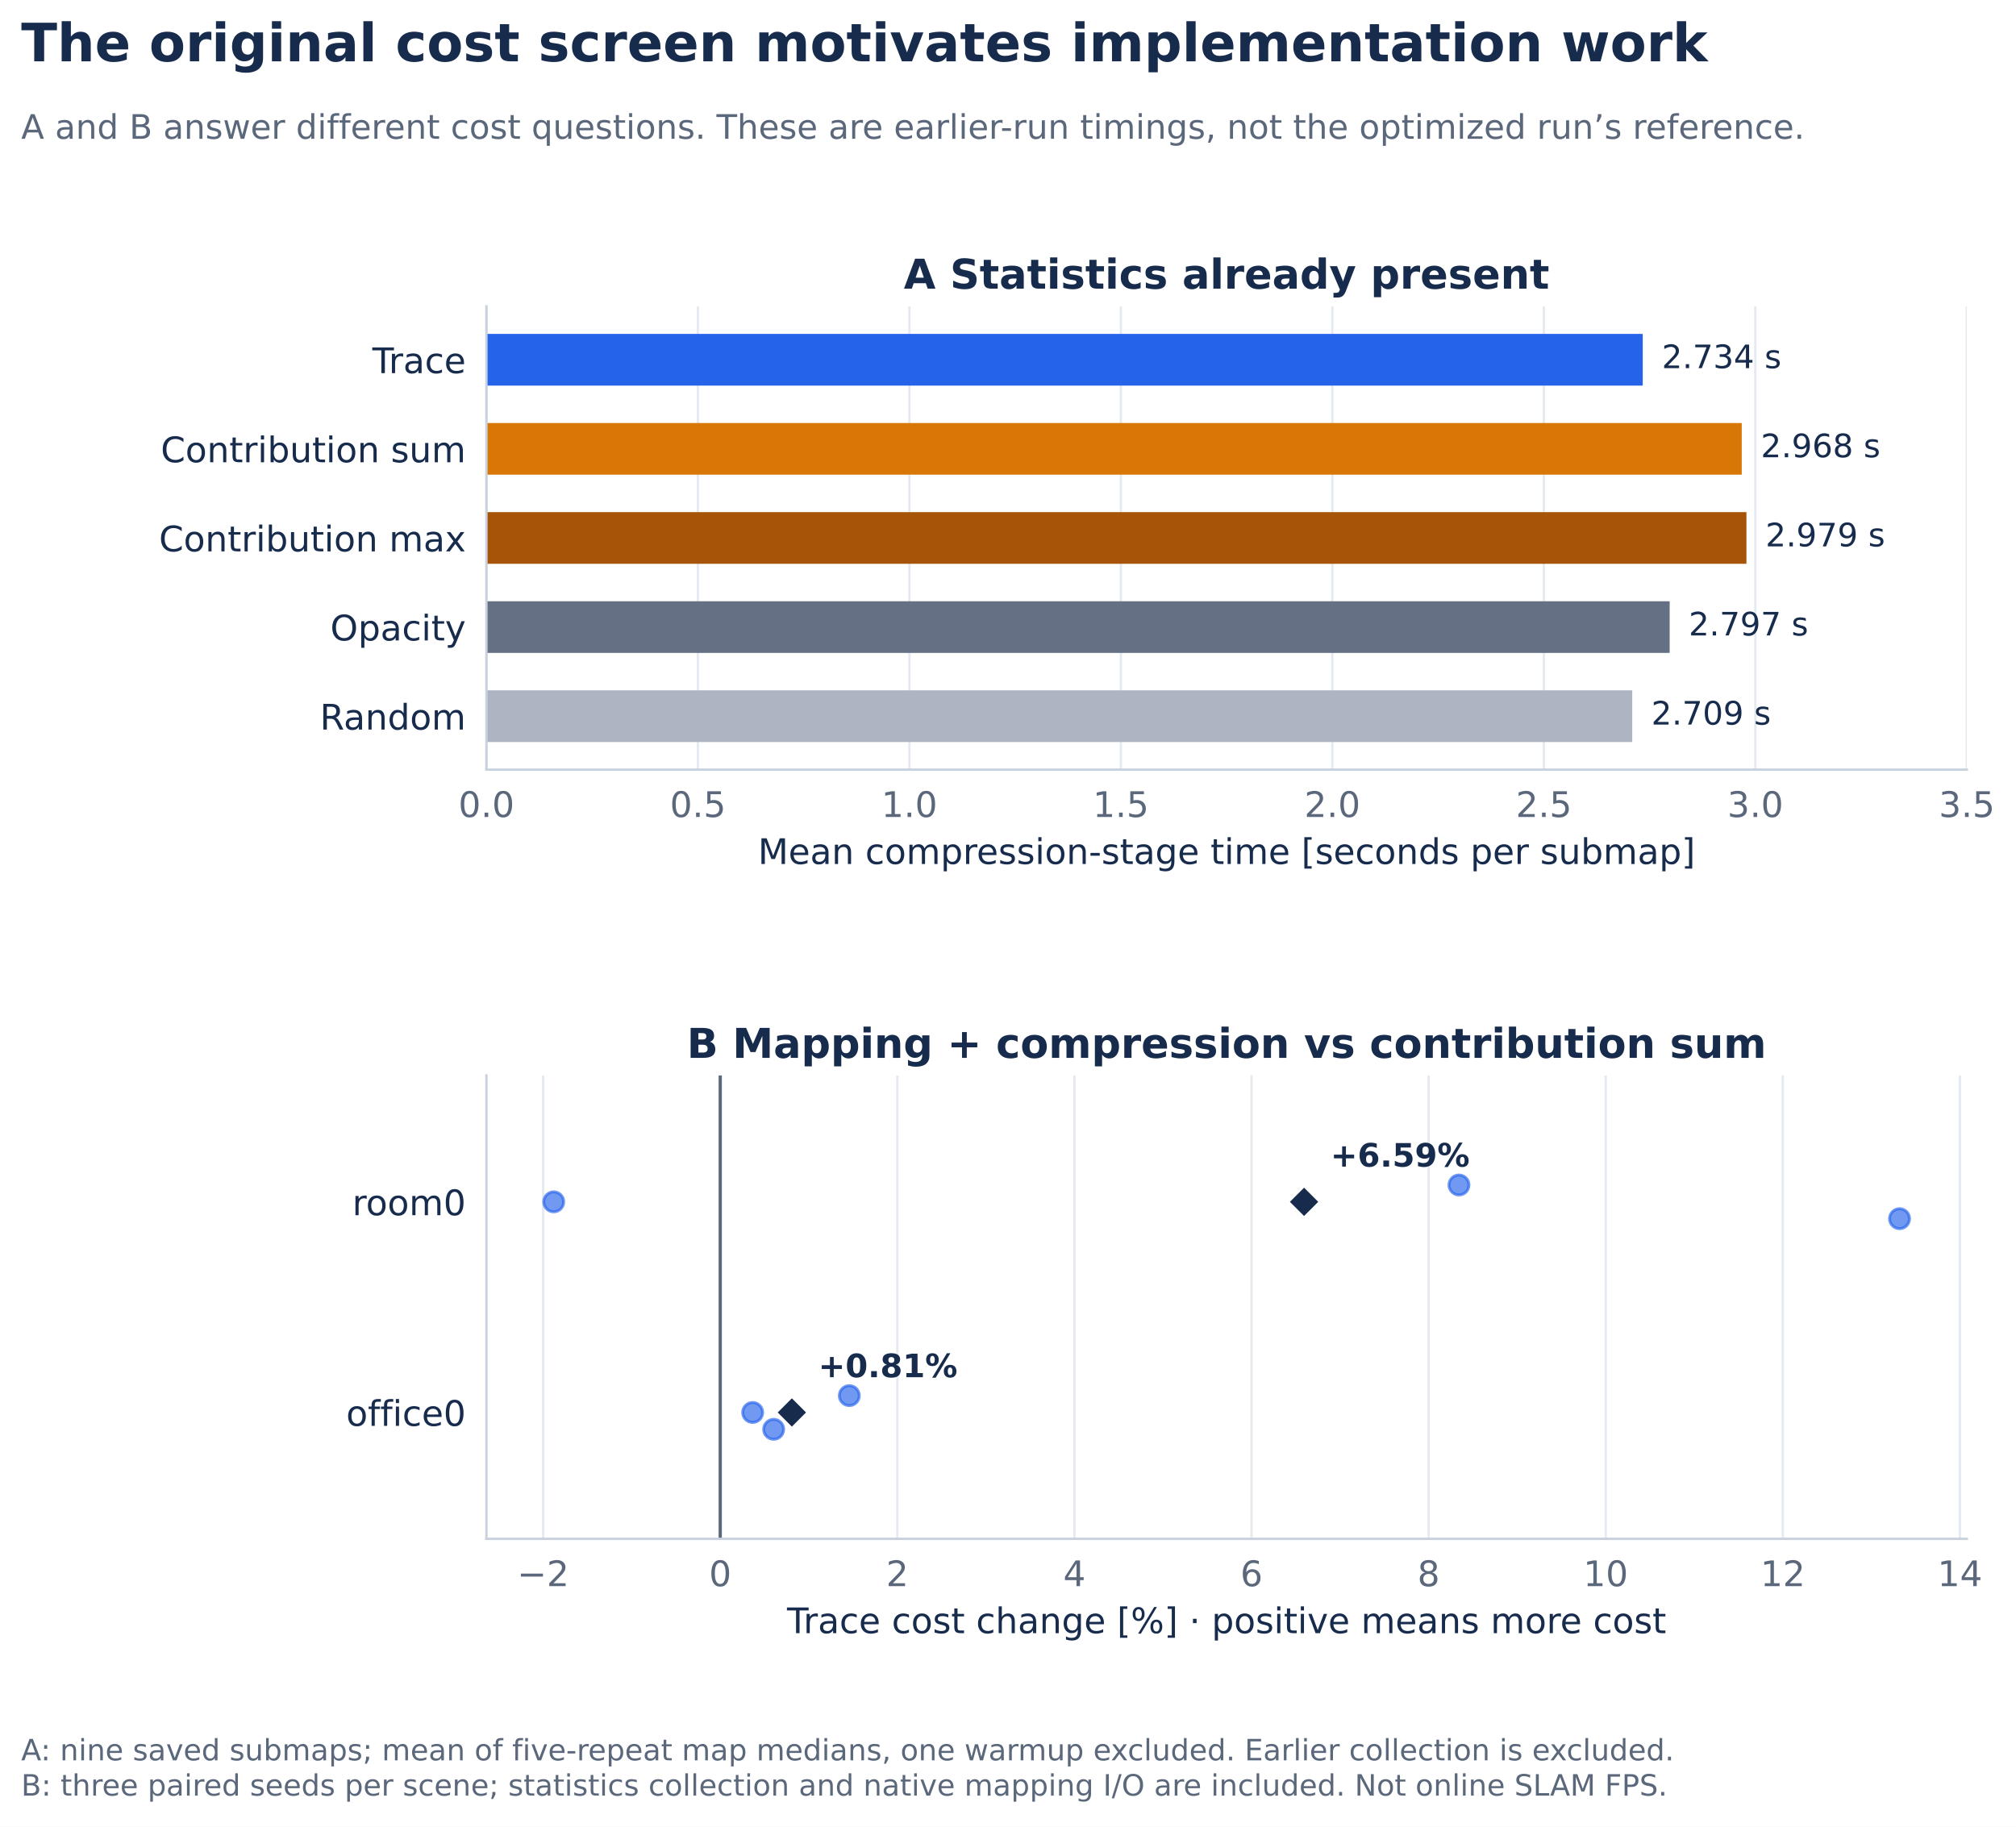
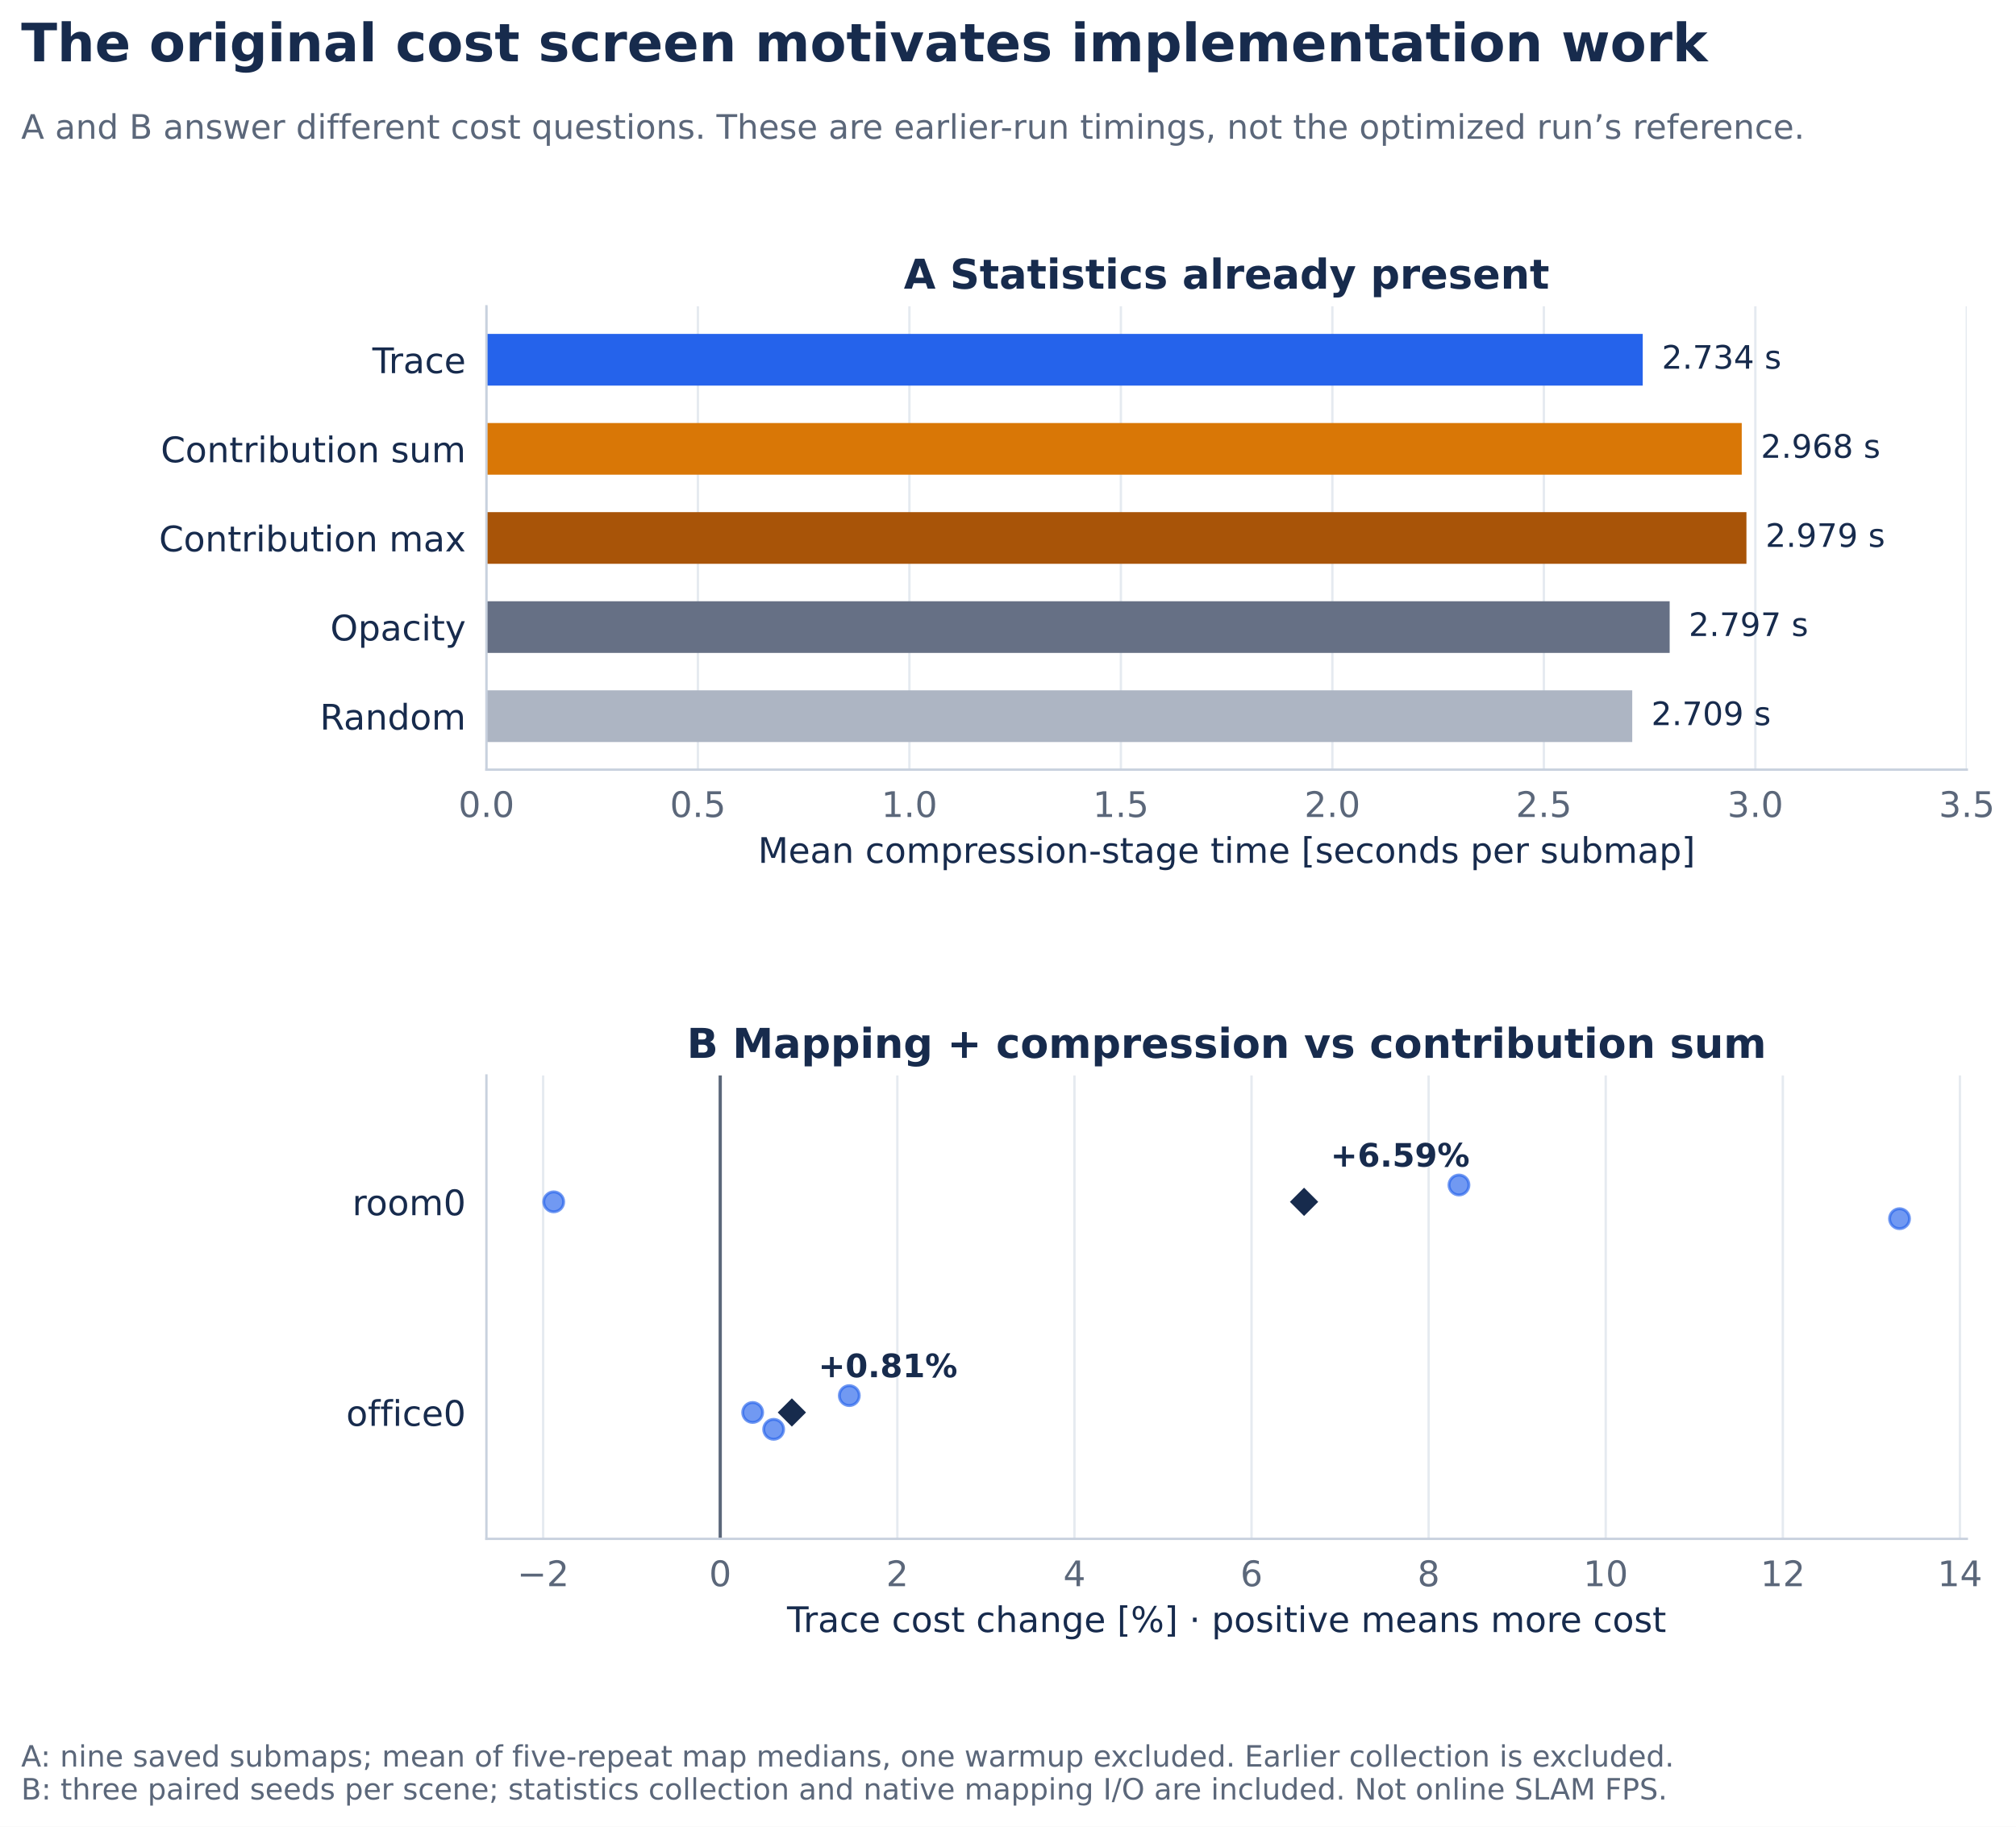
<svg xmlns="http://www.w3.org/2000/svg" xmlns:xlink="http://www.w3.org/1999/xlink" width="686.342pt" height="622.008pt" viewBox="0 0 686.342 622.008" version="1.1">
  <defs>
    <style type="text/css">*{stroke-linejoin: round; stroke-linecap: butt}</style>
  </defs>
  <g id="figure_1">
    <g id="patch_1">
      <path d="M 0 622.008  L 686.342 622.008  L 686.342 0  L 0 0  z " style="fill: #ffffff" />
    </g>
    <g id="axes_1">
      <g id="patch_2">
        <path d="M 165.6 262.069  L 669.6 262.069  L 669.6 104.292  L 165.6 104.292  z " style="fill: #ffffff" />
      </g>
      <g id="matplotlib.axis_1">
        <g id="xtick_1">
          <g id="line2d_1">
-             <path d="M 165.6 262.069  L 165.6 104.292  " clip-path="url(#pdaaf83a97f)" style="fill: none; stroke: #e5eaf0; stroke-width: 0.8; stroke-linecap: square" />
+             <path d="M 165.6 262.069  L 165.6 104.292  " clip-path="url(#pba5939f750)" style="fill: none; stroke: #e5eaf0; stroke-width: 0.8; stroke-linecap: square" />
          </g>
          <g id="line2d_2" />
          <g id="text_1">
-             <text style="font-size: 12px; font-family: 'DejaVu Sans'; text-anchor: middle; fill: #5b677a" x="165.6" y="278.187" transform="rotate(-0 165.6 278.1866)">0.0</text>
+             <text style="font-size: 12px; font-family: 'DejaVu Sans'; text-anchor: middle; fill: #5b677a" x="165.6" y="278.188" transform="rotate(-0 165.6 278.1876)">0.0</text>
          </g>
        </g>
        <g id="xtick_2">
          <g id="line2d_3">
-             <path d="M 237.6 262.069  L 237.6 104.292  " clip-path="url(#pdaaf83a97f)" style="fill: none; stroke: #e5eaf0; stroke-width: 0.8; stroke-linecap: square" />
+             <path d="M 237.6 262.069  L 237.6 104.292  " clip-path="url(#pba5939f750)" style="fill: none; stroke: #e5eaf0; stroke-width: 0.8; stroke-linecap: square" />
          </g>
          <g id="line2d_4" />
          <g id="text_2">
-             <text style="font-size: 12px; font-family: 'DejaVu Sans'; text-anchor: middle; fill: #5b677a" x="237.6" y="278.187" transform="rotate(-0 237.6 278.1866)">0.5</text>
+             <text style="font-size: 12px; font-family: 'DejaVu Sans'; text-anchor: middle; fill: #5b677a" x="237.6" y="278.188" transform="rotate(-0 237.6 278.1876)">0.5</text>
          </g>
        </g>
        <g id="xtick_3">
          <g id="line2d_5">
-             <path d="M 309.6 262.069  L 309.6 104.292  " clip-path="url(#pdaaf83a97f)" style="fill: none; stroke: #e5eaf0; stroke-width: 0.8; stroke-linecap: square" />
+             <path d="M 309.6 262.069  L 309.6 104.292  " clip-path="url(#pba5939f750)" style="fill: none; stroke: #e5eaf0; stroke-width: 0.8; stroke-linecap: square" />
          </g>
          <g id="line2d_6" />
          <g id="text_3">
-             <text style="font-size: 12px; font-family: 'DejaVu Sans'; text-anchor: middle; fill: #5b677a" x="309.6" y="278.187" transform="rotate(-0 309.6 278.1866)">1.0</text>
+             <text style="font-size: 12px; font-family: 'DejaVu Sans'; text-anchor: middle; fill: #5b677a" x="309.6" y="278.188" transform="rotate(-0 309.6 278.1876)">1.0</text>
          </g>
        </g>
        <g id="xtick_4">
          <g id="line2d_7">
-             <path d="M 381.6 262.069  L 381.6 104.292  " clip-path="url(#pdaaf83a97f)" style="fill: none; stroke: #e5eaf0; stroke-width: 0.8; stroke-linecap: square" />
+             <path d="M 381.6 262.069  L 381.6 104.292  " clip-path="url(#pba5939f750)" style="fill: none; stroke: #e5eaf0; stroke-width: 0.8; stroke-linecap: square" />
          </g>
          <g id="line2d_8" />
          <g id="text_4">
-             <text style="font-size: 12px; font-family: 'DejaVu Sans'; text-anchor: middle; fill: #5b677a" x="381.6" y="278.187" transform="rotate(-0 381.6 278.1866)">1.5</text>
+             <text style="font-size: 12px; font-family: 'DejaVu Sans'; text-anchor: middle; fill: #5b677a" x="381.6" y="278.188" transform="rotate(-0 381.6 278.1876)">1.5</text>
          </g>
        </g>
        <g id="xtick_5">
          <g id="line2d_9">
-             <path d="M 453.6 262.069  L 453.6 104.292  " clip-path="url(#pdaaf83a97f)" style="fill: none; stroke: #e5eaf0; stroke-width: 0.8; stroke-linecap: square" />
+             <path d="M 453.6 262.069  L 453.6 104.292  " clip-path="url(#pba5939f750)" style="fill: none; stroke: #e5eaf0; stroke-width: 0.8; stroke-linecap: square" />
          </g>
          <g id="line2d_10" />
          <g id="text_5">
-             <text style="font-size: 12px; font-family: 'DejaVu Sans'; text-anchor: middle; fill: #5b677a" x="453.6" y="278.187" transform="rotate(-0 453.6 278.1866)">2.0</text>
+             <text style="font-size: 12px; font-family: 'DejaVu Sans'; text-anchor: middle; fill: #5b677a" x="453.6" y="278.188" transform="rotate(-0 453.6 278.1876)">2.0</text>
          </g>
        </g>
        <g id="xtick_6">
          <g id="line2d_11">
-             <path d="M 525.6 262.069  L 525.6 104.292  " clip-path="url(#pdaaf83a97f)" style="fill: none; stroke: #e5eaf0; stroke-width: 0.8; stroke-linecap: square" />
+             <path d="M 525.6 262.069  L 525.6 104.292  " clip-path="url(#pba5939f750)" style="fill: none; stroke: #e5eaf0; stroke-width: 0.8; stroke-linecap: square" />
          </g>
          <g id="line2d_12" />
          <g id="text_6">
-             <text style="font-size: 12px; font-family: 'DejaVu Sans'; text-anchor: middle; fill: #5b677a" x="525.6" y="278.187" transform="rotate(-0 525.6 278.1866)">2.5</text>
+             <text style="font-size: 12px; font-family: 'DejaVu Sans'; text-anchor: middle; fill: #5b677a" x="525.6" y="278.188" transform="rotate(-0 525.6 278.1876)">2.5</text>
          </g>
        </g>
        <g id="xtick_7">
          <g id="line2d_13">
-             <path d="M 597.6 262.069  L 597.6 104.292  " clip-path="url(#pdaaf83a97f)" style="fill: none; stroke: #e5eaf0; stroke-width: 0.8; stroke-linecap: square" />
+             <path d="M 597.6 262.069  L 597.6 104.292  " clip-path="url(#pba5939f750)" style="fill: none; stroke: #e5eaf0; stroke-width: 0.8; stroke-linecap: square" />
          </g>
          <g id="line2d_14" />
          <g id="text_7">
-             <text style="font-size: 12px; font-family: 'DejaVu Sans'; text-anchor: middle; fill: #5b677a" x="597.6" y="278.187" transform="rotate(-0 597.6 278.1866)">3.0</text>
+             <text style="font-size: 12px; font-family: 'DejaVu Sans'; text-anchor: middle; fill: #5b677a" x="597.6" y="278.188" transform="rotate(-0 597.6 278.1876)">3.0</text>
          </g>
        </g>
        <g id="xtick_8">
          <g id="line2d_15">
-             <path d="M 669.6 262.069  L 669.6 104.292  " clip-path="url(#pdaaf83a97f)" style="fill: none; stroke: #e5eaf0; stroke-width: 0.8; stroke-linecap: square" />
+             <path d="M 669.6 262.069  L 669.6 104.292  " clip-path="url(#pba5939f750)" style="fill: none; stroke: #e5eaf0; stroke-width: 0.8; stroke-linecap: square" />
          </g>
          <g id="line2d_16" />
          <g id="text_8">
-             <text style="font-size: 12px; font-family: 'DejaVu Sans'; text-anchor: middle; fill: #5b677a" x="669.6" y="278.187" transform="rotate(-0 669.6 278.1866)">3.5</text>
+             <text style="font-size: 12px; font-family: 'DejaVu Sans'; text-anchor: middle; fill: #5b677a" x="669.6" y="278.188" transform="rotate(-0 669.6 278.1876)">3.5</text>
          </g>
        </g>
        <g id="text_9">
-           <text style="font-size: 12px; font-family: 'DejaVu Sans'; text-anchor: middle; fill: #172b4d" x="417.6" y="294.188" transform="rotate(-0 417.6 294.1876)">Mean compression-stage time [seconds per submap]</text>
+           <text style="font-size: 12px; font-family: 'DejaVu Sans'; text-anchor: middle; fill: #172b4d" x="417.6" y="293.801" transform="rotate(-0 417.6 293.8013)">Mean compression-stage time [seconds per submap]</text>
        </g>
      </g>
      <g id="matplotlib.axis_2">
        <g id="ytick_1">
          <g id="line2d_17" />
          <g id="text_10">
-             <text style="font-size: 12px; font-family: 'DejaVu Sans'; text-anchor: end; fill: #172b4d" x="158.6" y="127.056" transform="rotate(-0 158.6 127.0557)">Trace</text>
+             <text style="font-size: 12px; font-family: 'DejaVu Sans'; text-anchor: end; fill: #172b4d" x="158.6" y="127.056" transform="rotate(-0 158.6 127.0562)">Trace</text>
          </g>
        </g>
        <g id="ytick_2">
          <g id="line2d_18" />
          <g id="text_11">
            <text style="font-size: 12px; font-family: 'DejaVu Sans'; text-anchor: end; fill: #172b4d" x="158.6" y="157.398" transform="rotate(-0 158.6 157.398)">Contribution sum</text>
          </g>
        </g>
        <g id="ytick_3">
          <g id="line2d_19" />
          <g id="text_12">
            <text style="font-size: 12px; font-family: 'DejaVu Sans'; text-anchor: end; fill: #172b4d" x="158.6" y="187.74" transform="rotate(-0 158.6 187.7398)">Contribution max</text>
          </g>
        </g>
        <g id="ytick_4">
          <g id="line2d_20" />
          <g id="text_13">
            <text style="font-size: 12px; font-family: 'DejaVu Sans'; text-anchor: end; fill: #172b4d" x="158.6" y="218.082" transform="rotate(-0 158.6 218.0816)">Opacity</text>
          </g>
        </g>
        <g id="ytick_5">
          <g id="line2d_21" />
          <g id="text_14">
            <text style="font-size: 12px; font-family: 'DejaVu Sans'; text-anchor: end; fill: #172b4d" x="158.6" y="248.423" transform="rotate(-0 158.6 248.4234)">Random</text>
          </g>
        </g>
      </g>
      <g id="patch_3">
-         <path d="M 165.6 113.698  L 559.266 113.698  L 559.266 131.296  L 165.6 131.296  z " clip-path="url(#pdaaf83a97f)" style="fill: #2563eb" />
+         <path d="M 165.6 113.698  L 559.266 113.698  L 559.266 131.296  L 165.6 131.296  z " clip-path="url(#pba5939f750)" style="fill: #2563eb" />
      </g>
      <g id="patch_4">
-         <path d="M 165.6 144.04  L 592.973 144.04  L 592.973 161.638  L 165.6 161.638  z " clip-path="url(#pdaaf83a97f)" style="fill: #d97706" />
+         <path d="M 165.6 144.04  L 592.973 144.04  L 592.973 161.638  L 165.6 161.638  z " clip-path="url(#pba5939f750)" style="fill: #d97706" />
      </g>
      <g id="patch_5">
-         <path d="M 165.6 174.382  L 594.572 174.382  L 594.572 191.98  L 165.6 191.98  z " clip-path="url(#pdaaf83a97f)" style="fill: #a85408" />
+         <path d="M 165.6 174.382  L 594.572 174.382  L 594.572 191.98  L 165.6 191.98  z " clip-path="url(#pba5939f750)" style="fill: #a85408" />
      </g>
      <g id="patch_6">
-         <path d="M 165.6 204.723  L 568.433 204.723  L 568.433 222.322  L 165.6 222.322  z " clip-path="url(#pdaaf83a97f)" style="fill: #667085" />
+         <path d="M 165.6 204.723  L 568.433 204.723  L 568.433 222.322  L 165.6 222.322  z " clip-path="url(#pba5939f750)" style="fill: #667085" />
      </g>
      <g id="patch_7">
-         <path d="M 165.6 235.065  L 555.692 235.065  L 555.692 252.663  L 165.6 252.663  z " clip-path="url(#pdaaf83a97f)" style="fill: #adb5c3" />
+         <path d="M 165.6 235.065  L 555.692 235.065  L 555.692 252.663  L 165.6 252.663  z " clip-path="url(#pba5939f750)" style="fill: #adb5c3" />
      </g>
      <g id="patch_8">
        <path d="M 165.6 262.069  L 165.6 104.292  " style="fill: none; stroke: #c8d1de; stroke-width: 0.8; stroke-linejoin: miter; stroke-linecap: square" />
      </g>
      <g id="patch_9">
        <path d="M 165.6 262.069  L 669.6 262.069  " style="fill: none; stroke: #c8d1de; stroke-width: 0.8; stroke-linejoin: miter; stroke-linecap: square" />
      </g>
      <g id="text_15">
-         <text style="font-size: 11px; font-family: 'DejaVu Sans'; text-anchor: start; fill: #172b4d" x="565.746" y="125.355" transform="rotate(-0 565.7463 125.3545)">2.734 s</text>
+         <text style="font-size: 11px; font-family: 'DejaVu Sans'; text-anchor: start; fill: #172b4d" x="565.746" y="125.532" transform="rotate(-0 565.7463 125.5324)">2.734 s</text>
      </g>
      <g id="text_16">
-         <text style="font-size: 11px; font-family: 'DejaVu Sans'; text-anchor: start; fill: #172b4d" x="599.453" y="155.696" transform="rotate(-0 599.4529 155.6963)">2.968 s</text>
+         <text style="font-size: 11px; font-family: 'DejaVu Sans'; text-anchor: start; fill: #172b4d" x="599.453" y="155.874" transform="rotate(-0 599.4529 155.8742)">2.968 s</text>
      </g>
      <g id="text_17">
-         <text style="font-size: 11px; font-family: 'DejaVu Sans'; text-anchor: start; fill: #172b4d" x="601.052" y="186.038" transform="rotate(-0 601.052 186.0381)">2.979 s</text>
+         <text style="font-size: 11px; font-family: 'DejaVu Sans'; text-anchor: start; fill: #172b4d" x="601.052" y="186.216" transform="rotate(-0 601.052 186.216)">2.979 s</text>
      </g>
      <g id="text_18">
-         <text style="font-size: 11px; font-family: 'DejaVu Sans'; text-anchor: start; fill: #172b4d" x="574.913" y="216.38" transform="rotate(-0 574.9135 216.38)">2.797 s</text>
+         <text style="font-size: 11px; font-family: 'DejaVu Sans'; text-anchor: start; fill: #172b4d" x="574.913" y="216.558" transform="rotate(-0 574.9135 216.5579)">2.797 s</text>
      </g>
      <g id="text_19">
-         <text style="font-size: 11px; font-family: 'DejaVu Sans'; text-anchor: start; fill: #172b4d" x="562.172" y="246.722" transform="rotate(-0 562.1717 246.7218)">2.709 s</text>
+         <text style="font-size: 11px; font-family: 'DejaVu Sans'; text-anchor: start; fill: #172b4d" x="562.172" y="246.9" transform="rotate(-0 562.1717 246.8997)">2.709 s</text>
      </g>
      <g id="text_20">
        <text style="font-weight: 700; font-size: 14px; font-family: 'DejaVu Sans'; text-anchor: middle; fill: #172b4d" x="417.6" y="98.292" transform="rotate(-0 417.6 98.292)">A  Statistics already present</text>
      </g>
    </g>
    <g id="axes_2">
      <g id="patch_10">
        <path d="M 165.6 523.98  L 669.6 523.98  L 669.6 366.203  L 165.6 366.203  z " style="fill: #ffffff" />
      </g>
      <g id="matplotlib.axis_3">
        <g id="xtick_9">
          <g id="line2d_22">
-             <path d="M 184.91 523.98  L 184.91 366.203  " clip-path="url(#p14e1c5b5c3)" style="fill: none; stroke: #e5eaf0; stroke-width: 0.8; stroke-linecap: square" />
+             <path d="M 184.91 523.98  L 184.91 366.203  " clip-path="url(#p77e341a905)" style="fill: none; stroke: #e5eaf0; stroke-width: 0.8; stroke-linecap: square" />
          </g>
          <g id="line2d_23" />
          <g id="text_21">
-             <text style="font-size: 12px; font-family: 'DejaVu Sans'; text-anchor: middle; fill: #5b677a" x="184.91" y="540.097" transform="rotate(-0 184.9097 540.0972)">−2</text>
+             <text style="font-size: 12px; font-family: 'DejaVu Sans'; text-anchor: middle; fill: #5b677a" x="184.91" y="540.098" transform="rotate(-0 184.9097 540.0981)">−2</text>
          </g>
        </g>
        <g id="xtick_10">
          <g id="line2d_24">
-             <path d="M 245.202 523.98  L 245.202 366.203  " clip-path="url(#p14e1c5b5c3)" style="fill: none; stroke: #e5eaf0; stroke-width: 0.8; stroke-linecap: square" />
+             <path d="M 245.202 523.98  L 245.202 366.203  " clip-path="url(#p77e341a905)" style="fill: none; stroke: #e5eaf0; stroke-width: 0.8; stroke-linecap: square" />
          </g>
          <g id="line2d_25" />
          <g id="text_22">
-             <text style="font-size: 12px; font-family: 'DejaVu Sans'; text-anchor: middle; fill: #5b677a" x="245.202" y="540.097" transform="rotate(-0 245.2024 540.0972)">0</text>
+             <text style="font-size: 12px; font-family: 'DejaVu Sans'; text-anchor: middle; fill: #5b677a" x="245.202" y="540.098" transform="rotate(-0 245.2024 540.0981)">0</text>
          </g>
        </g>
        <g id="xtick_11">
          <g id="line2d_26">
-             <path d="M 305.495 523.98  L 305.495 366.203  " clip-path="url(#p14e1c5b5c3)" style="fill: none; stroke: #e5eaf0; stroke-width: 0.8; stroke-linecap: square" />
+             <path d="M 305.495 523.98  L 305.495 366.203  " clip-path="url(#p77e341a905)" style="fill: none; stroke: #e5eaf0; stroke-width: 0.8; stroke-linecap: square" />
          </g>
          <g id="line2d_27" />
          <g id="text_23">
-             <text style="font-size: 12px; font-family: 'DejaVu Sans'; text-anchor: middle; fill: #5b677a" x="305.495" y="540.097" transform="rotate(-0 305.4951 540.0972)">2</text>
+             <text style="font-size: 12px; font-family: 'DejaVu Sans'; text-anchor: middle; fill: #5b677a" x="305.495" y="540.098" transform="rotate(-0 305.4951 540.0981)">2</text>
          </g>
        </g>
        <g id="xtick_12">
          <g id="line2d_28">
-             <path d="M 365.788 523.98  L 365.788 366.203  " clip-path="url(#p14e1c5b5c3)" style="fill: none; stroke: #e5eaf0; stroke-width: 0.8; stroke-linecap: square" />
+             <path d="M 365.788 523.98  L 365.788 366.203  " clip-path="url(#p77e341a905)" style="fill: none; stroke: #e5eaf0; stroke-width: 0.8; stroke-linecap: square" />
          </g>
          <g id="line2d_29" />
          <g id="text_24">
-             <text style="font-size: 12px; font-family: 'DejaVu Sans'; text-anchor: middle; fill: #5b677a" x="365.788" y="540.097" transform="rotate(-0 365.7877 540.0972)">4</text>
+             <text style="font-size: 12px; font-family: 'DejaVu Sans'; text-anchor: middle; fill: #5b677a" x="365.788" y="540.098" transform="rotate(-0 365.7877 540.0981)">4</text>
          </g>
        </g>
        <g id="xtick_13">
          <g id="line2d_30">
-             <path d="M 426.08 523.98  L 426.08 366.203  " clip-path="url(#p14e1c5b5c3)" style="fill: none; stroke: #e5eaf0; stroke-width: 0.8; stroke-linecap: square" />
+             <path d="M 426.08 523.98  L 426.08 366.203  " clip-path="url(#p77e341a905)" style="fill: none; stroke: #e5eaf0; stroke-width: 0.8; stroke-linecap: square" />
          </g>
          <g id="line2d_31" />
          <g id="text_25">
-             <text style="font-size: 12px; font-family: 'DejaVu Sans'; text-anchor: middle; fill: #5b677a" x="426.08" y="540.097" transform="rotate(-0 426.0804 540.0972)">6</text>
+             <text style="font-size: 12px; font-family: 'DejaVu Sans'; text-anchor: middle; fill: #5b677a" x="426.08" y="540.098" transform="rotate(-0 426.0804 540.0981)">6</text>
          </g>
        </g>
        <g id="xtick_14">
          <g id="line2d_32">
-             <path d="M 486.373 523.98  L 486.373 366.203  " clip-path="url(#p14e1c5b5c3)" style="fill: none; stroke: #e5eaf0; stroke-width: 0.8; stroke-linecap: square" />
+             <path d="M 486.373 523.98  L 486.373 366.203  " clip-path="url(#p77e341a905)" style="fill: none; stroke: #e5eaf0; stroke-width: 0.8; stroke-linecap: square" />
          </g>
          <g id="line2d_33" />
          <g id="text_26">
-             <text style="font-size: 12px; font-family: 'DejaVu Sans'; text-anchor: middle; fill: #5b677a" x="486.373" y="540.097" transform="rotate(-0 486.3731 540.0972)">8</text>
+             <text style="font-size: 12px; font-family: 'DejaVu Sans'; text-anchor: middle; fill: #5b677a" x="486.373" y="540.098" transform="rotate(-0 486.3731 540.0981)">8</text>
          </g>
        </g>
        <g id="xtick_15">
          <g id="line2d_34">
-             <path d="M 546.666 523.98  L 546.666 366.203  " clip-path="url(#p14e1c5b5c3)" style="fill: none; stroke: #e5eaf0; stroke-width: 0.8; stroke-linecap: square" />
+             <path d="M 546.666 523.98  L 546.666 366.203  " clip-path="url(#p77e341a905)" style="fill: none; stroke: #e5eaf0; stroke-width: 0.8; stroke-linecap: square" />
          </g>
          <g id="line2d_35" />
          <g id="text_27">
-             <text style="font-size: 12px; font-family: 'DejaVu Sans'; text-anchor: middle; fill: #5b677a" x="546.666" y="540.097" transform="rotate(-0 546.6657 540.0972)">10</text>
+             <text style="font-size: 12px; font-family: 'DejaVu Sans'; text-anchor: middle; fill: #5b677a" x="546.666" y="540.098" transform="rotate(-0 546.6657 540.0981)">10</text>
          </g>
        </g>
        <g id="xtick_16">
          <g id="line2d_36">
-             <path d="M 606.958 523.98  L 606.958 366.203  " clip-path="url(#p14e1c5b5c3)" style="fill: none; stroke: #e5eaf0; stroke-width: 0.8; stroke-linecap: square" />
+             <path d="M 606.958 523.98  L 606.958 366.203  " clip-path="url(#p77e341a905)" style="fill: none; stroke: #e5eaf0; stroke-width: 0.8; stroke-linecap: square" />
          </g>
          <g id="line2d_37" />
          <g id="text_28">
-             <text style="font-size: 12px; font-family: 'DejaVu Sans'; text-anchor: middle; fill: #5b677a" x="606.958" y="540.097" transform="rotate(-0 606.9584 540.0972)">12</text>
+             <text style="font-size: 12px; font-family: 'DejaVu Sans'; text-anchor: middle; fill: #5b677a" x="606.958" y="540.098" transform="rotate(-0 606.9584 540.0981)">12</text>
          </g>
        </g>
        <g id="xtick_17">
          <g id="line2d_38">
-             <path d="M 667.251 523.98  L 667.251 366.203  " clip-path="url(#p14e1c5b5c3)" style="fill: none; stroke: #e5eaf0; stroke-width: 0.8; stroke-linecap: square" />
+             <path d="M 667.251 523.98  L 667.251 366.203  " clip-path="url(#p77e341a905)" style="fill: none; stroke: #e5eaf0; stroke-width: 0.8; stroke-linecap: square" />
          </g>
          <g id="line2d_39" />
          <g id="text_29">
-             <text style="font-size: 12px; font-family: 'DejaVu Sans'; text-anchor: middle; fill: #5b677a" x="667.251" y="540.097" transform="rotate(-0 667.2511 540.0972)">14</text>
+             <text style="font-size: 12px; font-family: 'DejaVu Sans'; text-anchor: middle; fill: #5b677a" x="667.251" y="540.098" transform="rotate(-0 667.2511 540.0981)">14</text>
          </g>
        </g>
        <g id="text_30">
-           <text style="font-size: 12px; font-family: 'DejaVu Sans'; text-anchor: middle; fill: #172b4d" x="417.6" y="556.098" transform="rotate(-0 417.6 556.0981)">Trace cost change [%] · positive means more cost</text>
+           <text style="font-size: 12px; font-family: 'DejaVu Sans'; text-anchor: middle; fill: #172b4d" x="417.6" y="555.712" transform="rotate(-0 417.6 555.7119)">Trace cost change [%] · positive means more cost</text>
        </g>
      </g>
      <g id="matplotlib.axis_4">
        <g id="ytick_6">
          <g id="line2d_40" />
          <g id="text_31">
-             <text style="font-size: 12px; font-family: 'DejaVu Sans'; text-anchor: end; fill: #172b4d" x="158.6" y="413.791" transform="rotate(-0 158.6 413.7914)">room0</text>
+             <text style="font-size: 12px; font-family: 'DejaVu Sans'; text-anchor: end; fill: #172b4d" x="158.6" y="413.792" transform="rotate(-0 158.6 413.7918)">room0</text>
          </g>
        </g>
        <g id="ytick_7">
          <g id="line2d_41" />
          <g id="text_32">
            <text style="font-size: 12px; font-family: 'DejaVu Sans'; text-anchor: end; fill: #172b4d" x="158.6" y="485.509" transform="rotate(-0 158.6 485.5089)">office0</text>
          </g>
        </g>
      </g>
      <g id="PathCollection_1">
        <defs>
          <path id="meff4cae270" d="M 0 3.391  C 0.899 3.391 1.762 3.034 2.398 2.398  C 3.034 1.762 3.391 0.899 3.391 0  C 3.391 -0.899 3.034 -1.762 2.398 -2.398  C 1.762 -3.034 0.899 -3.391 0 -3.391  C -0.899 -3.391 -1.762 -3.034 -2.398 -2.398  C -3.034 -1.762 -3.391 -0.899 -3.391 0  C -3.391 0.899 -3.034 1.762 -2.398 2.398  C -1.762 3.034 -0.899 3.391 0 3.391  z " style="stroke: #2563eb; stroke-opacity: 0.65" />
        </defs>
-         <g clip-path="url(#p14e1c5b5c3)">
+         <g clip-path="url(#p77e341a905)">
          <use xlink:href="#meff4cae270" x="496.697" y="403.495" style="fill: #2563eb; fill-opacity: 0.65; stroke: #2563eb; stroke-opacity: 0.65" />
          <use xlink:href="#meff4cae270" x="188.509" y="409.233" style="fill: #2563eb; fill-opacity: 0.65; stroke: #2563eb; stroke-opacity: 0.65" />
          <use xlink:href="#meff4cae270" x="646.691" y="414.97" style="fill: #2563eb; fill-opacity: 0.65; stroke: #2563eb; stroke-opacity: 0.65" />
        </g>
      </g>
      <g id="PathCollection_2">
-         <g clip-path="url(#p14e1c5b5c3)">
+         <g clip-path="url(#p77e341a905)">
          <use xlink:href="#meff4cae270" x="289.138" y="475.212" style="fill: #2563eb; fill-opacity: 0.65; stroke: #2563eb; stroke-opacity: 0.65" />
          <use xlink:href="#meff4cae270" x="256.24" y="480.95" style="fill: #2563eb; fill-opacity: 0.65; stroke: #2563eb; stroke-opacity: 0.65" />
          <use xlink:href="#meff4cae270" x="263.389" y="486.687" style="fill: #2563eb; fill-opacity: 0.65; stroke: #2563eb; stroke-opacity: 0.65" />
        </g>
      </g>
      <g id="line2d_42">
-         <path d="M 245.202 523.98  L 245.202 366.203  " clip-path="url(#p14e1c5b5c3)" style="fill: none; stroke: #5b677a; stroke-width: 1.1; stroke-linecap: square" />
+         <path d="M 245.202 523.98  L 245.202 366.203  " clip-path="url(#p77e341a905)" style="fill: none; stroke: #5b677a; stroke-width: 1.1; stroke-linecap: square" />
      </g>
      <g id="patch_11">
        <path d="M 165.6 523.98  L 165.6 366.203  " style="fill: none; stroke: #c8d1de; stroke-width: 0.8; stroke-linejoin: miter; stroke-linecap: square" />
      </g>
      <g id="patch_12">
        <path d="M 165.6 523.98  L 669.6 523.98  " style="fill: none; stroke: #c8d1de; stroke-width: 0.8; stroke-linejoin: miter; stroke-linecap: square" />
      </g>
      <g id="text_33">
        <text style="font-weight: 700; font-size: 11px; font-family: 'DejaVu Sans'; text-anchor: start; fill: #172b4d" x="452.966" y="397.233" transform="rotate(-0 452.9656 397.2328)">+6.59%</text>
      </g>
      <g id="text_34">
        <text style="font-weight: 700; font-size: 11px; font-family: 'DejaVu Sans'; text-anchor: start; fill: #172b4d" x="278.589" y="468.95" transform="rotate(-0 278.5891 468.9498)">+0.81%</text>
      </g>
      <g id="text_35">
        <text style="font-weight: 700; font-size: 14px; font-family: 'DejaVu Sans'; text-anchor: middle; fill: #172b4d" x="417.6" y="360.203" transform="rotate(-0 417.6 360.2026)">B  Mapping + compression vs contribution sum</text>
      </g>
      <g id="PathCollection_3">
        <defs>
          <path id="mc7640eb155" d="M -0 5.385  L 5.385 0  L 0 -5.385  L -5.385 -0  z " style="stroke: #ffffff; stroke-width: 0.8" />
        </defs>
-         <g clip-path="url(#p14e1c5b5c3)">
+         <g clip-path="url(#p77e341a905)">
          <use xlink:href="#mc7640eb155" x="443.966" y="409.233" style="fill: #172b4d; stroke: #ffffff; stroke-width: 0.8" />
        </g>
      </g>
      <g id="PathCollection_4">
-         <g clip-path="url(#p14e1c5b5c3)">
+         <g clip-path="url(#p77e341a905)">
          <use xlink:href="#mc7640eb155" x="269.589" y="480.95" style="fill: #172b4d; stroke: #ffffff; stroke-width: 0.8" />
        </g>
      </g>
    </g>
    <g id="text_36">
      <text style="font-weight: 700; font-size: 18px; font-family: 'DejaVu Sans'; text-anchor: start; fill: #172b4d" x="7.2" y="20.877" transform="rotate(-0 7.2 20.87719)">The original cost screen motivates implementation work</text>
    </g>
    <g id="text_37">
      <text style="font-size: 11.5px; font-family: 'DejaVu Sans'; text-anchor: start; fill: #5b677a" x="7.2" y="47.258" transform="rotate(-0 7.2 47.2582)">A and B answer different cost questions. These are earlier-run timings, not the optimized run’s reference.</text>
    </g>
    <g id="text_38">
-       <text style="font-size: 10px; font-family: 'DejaVu Sans'; fill: #5b677a" transform="translate(7.2 599.4019)">A: nine saved submaps; mean of five-repeat map medians, one warmup excluded. Earlier collection is excluded.</text>
-       <text style="font-size: 10px; font-family: 'DejaVu Sans'; fill: #5b677a" transform="translate(7.2 611.4047)">B: three paired seeds per scene; statistics collection and native mapping I/O are included. Not online SLAM FPS.</text>
+       <text style="font-size: 10px; font-family: 'DejaVu Sans'; fill: #5b677a" transform="translate(7.2 601.5305)">A: nine saved submaps; mean of five-repeat map medians, one warmup excluded. Earlier collection is excluded.</text>
+       <text style="font-size: 10px; font-family: 'DejaVu Sans'; fill: #5b677a" transform="translate(7.2 612.7283)">B: three paired seeds per scene; statistics collection and native mapping I/O are included. Not online SLAM FPS.</text>
    </g>
  </g>
  <defs>
-     <clipPath id="pdaaf83a97f">
+     <clipPath id="pba5939f750">
      <rect x="165.6" y="104.292" width="504" height="157.777" />
    </clipPath>
-     <clipPath id="p14e1c5b5c3">
+     <clipPath id="p77e341a905">
      <rect x="165.6" y="366.203" width="504" height="157.777" />
    </clipPath>
  </defs>
</svg>
